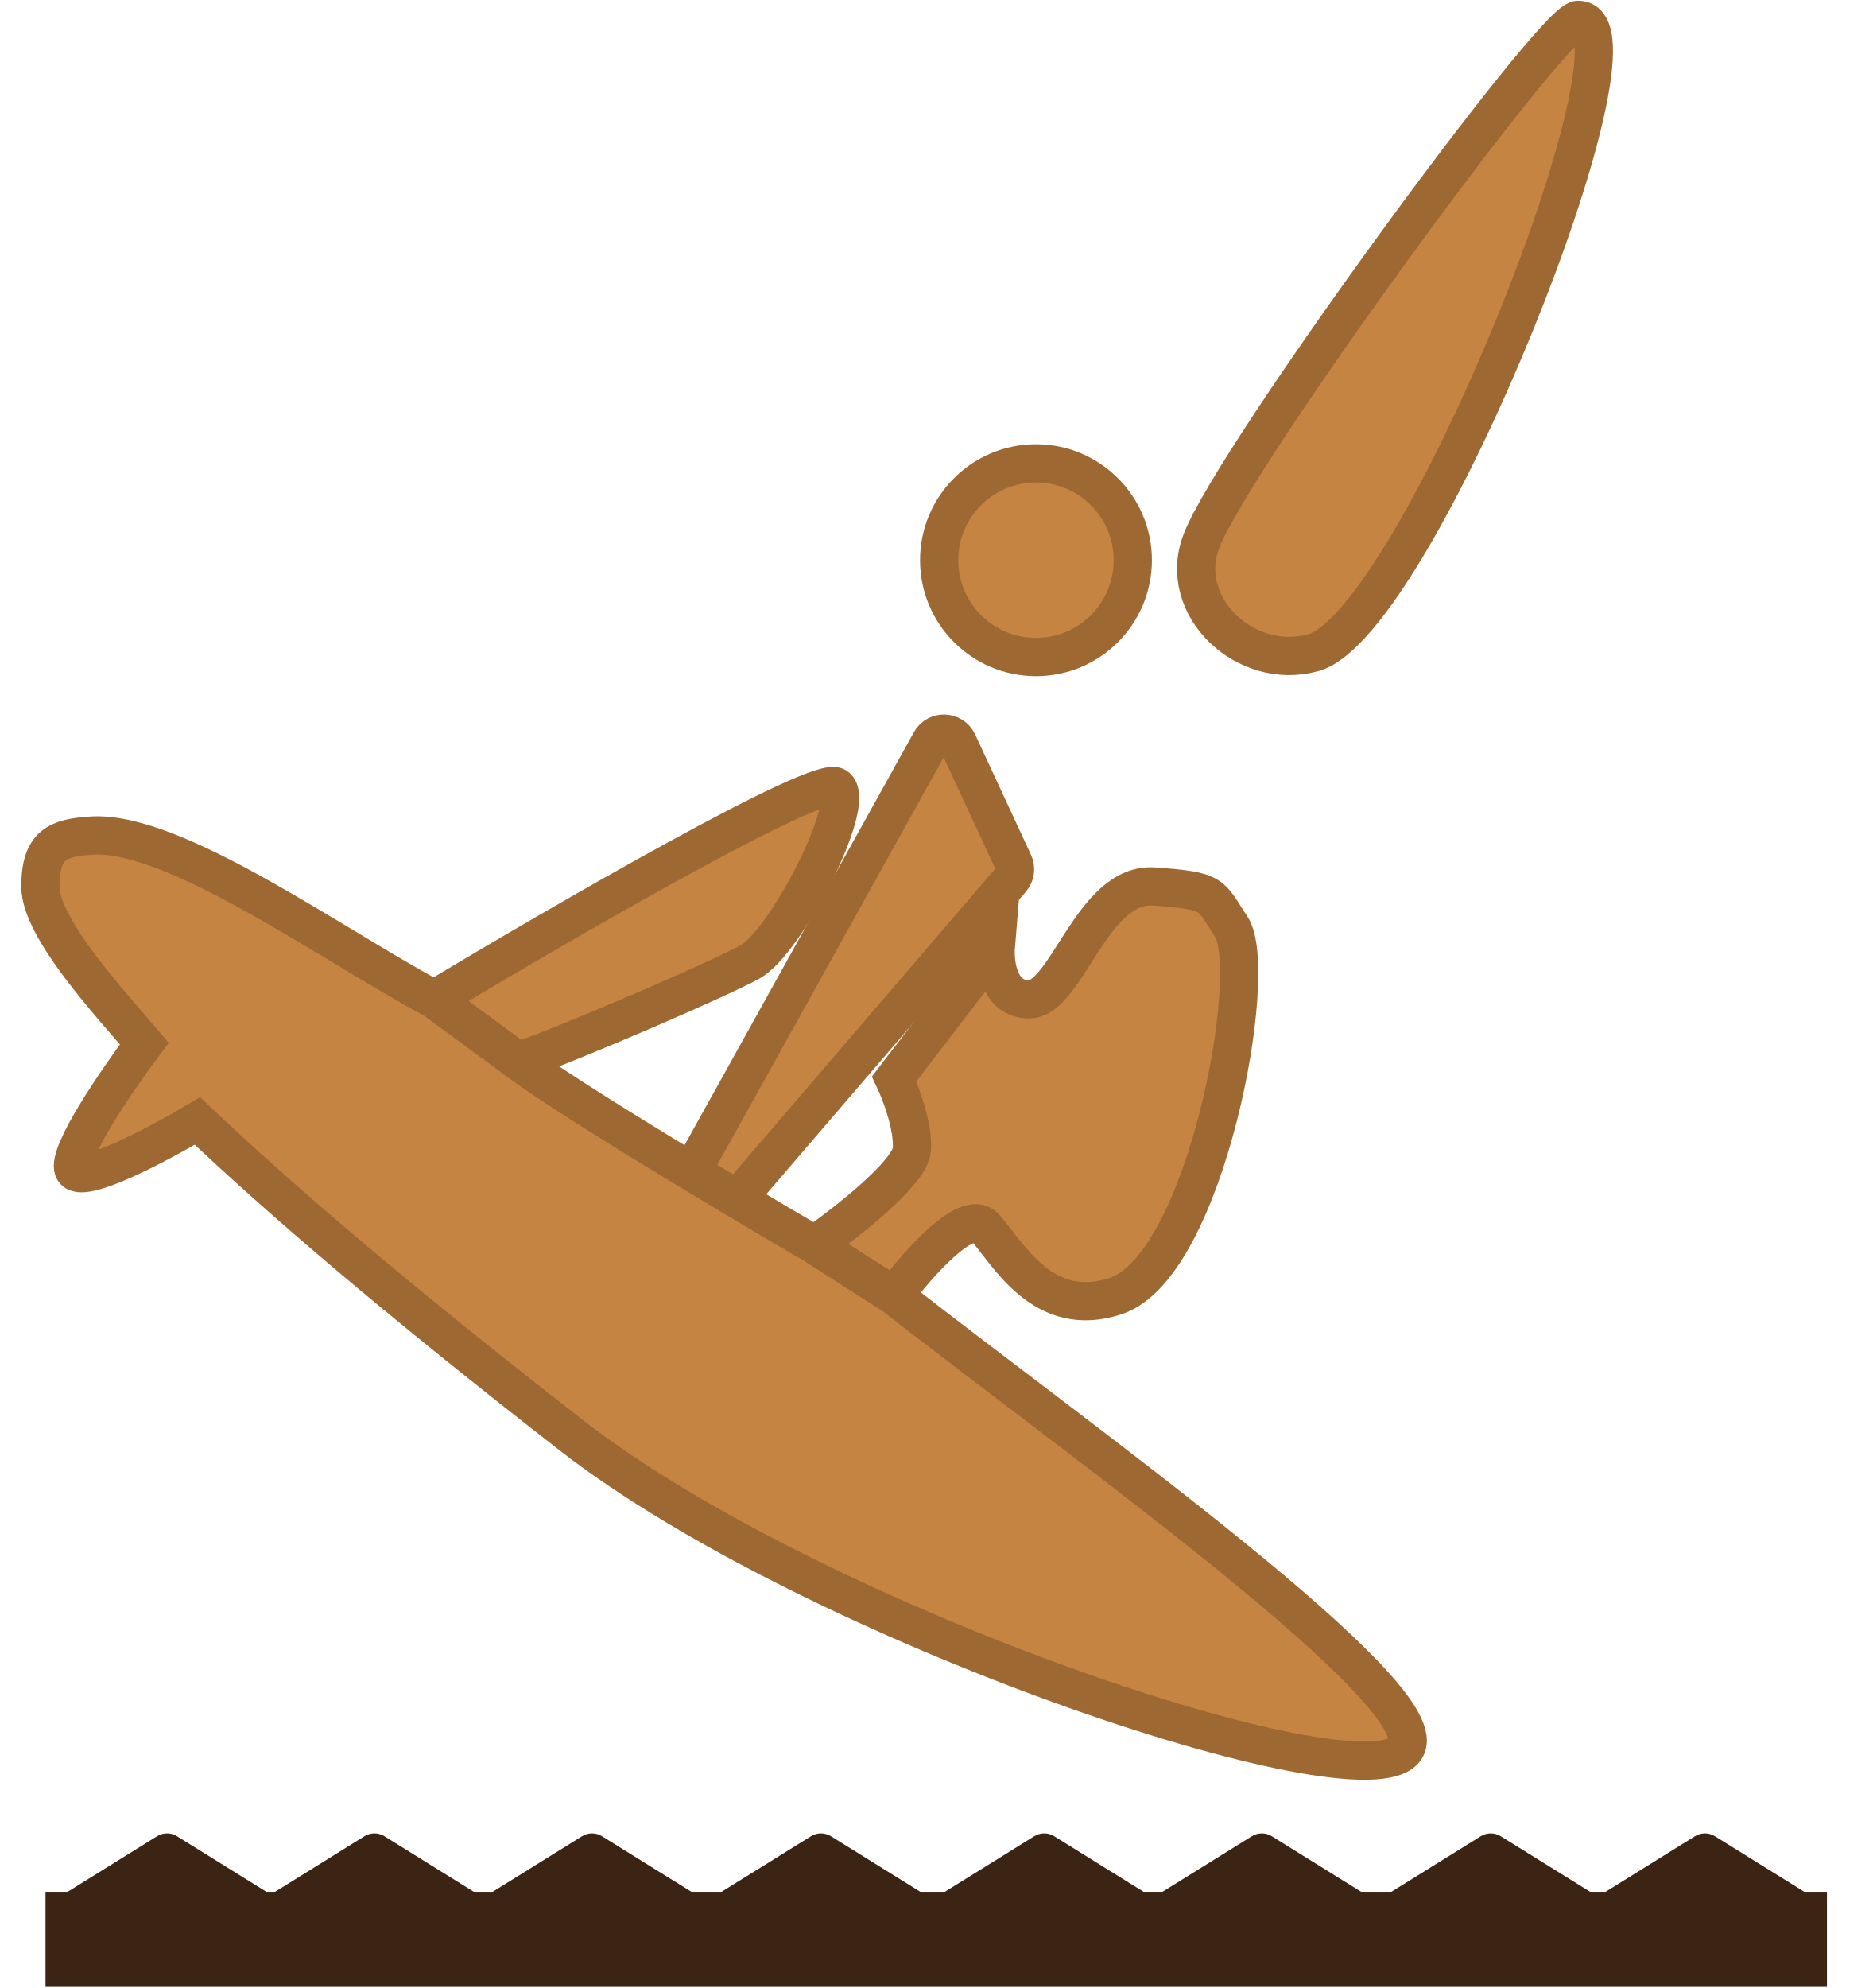
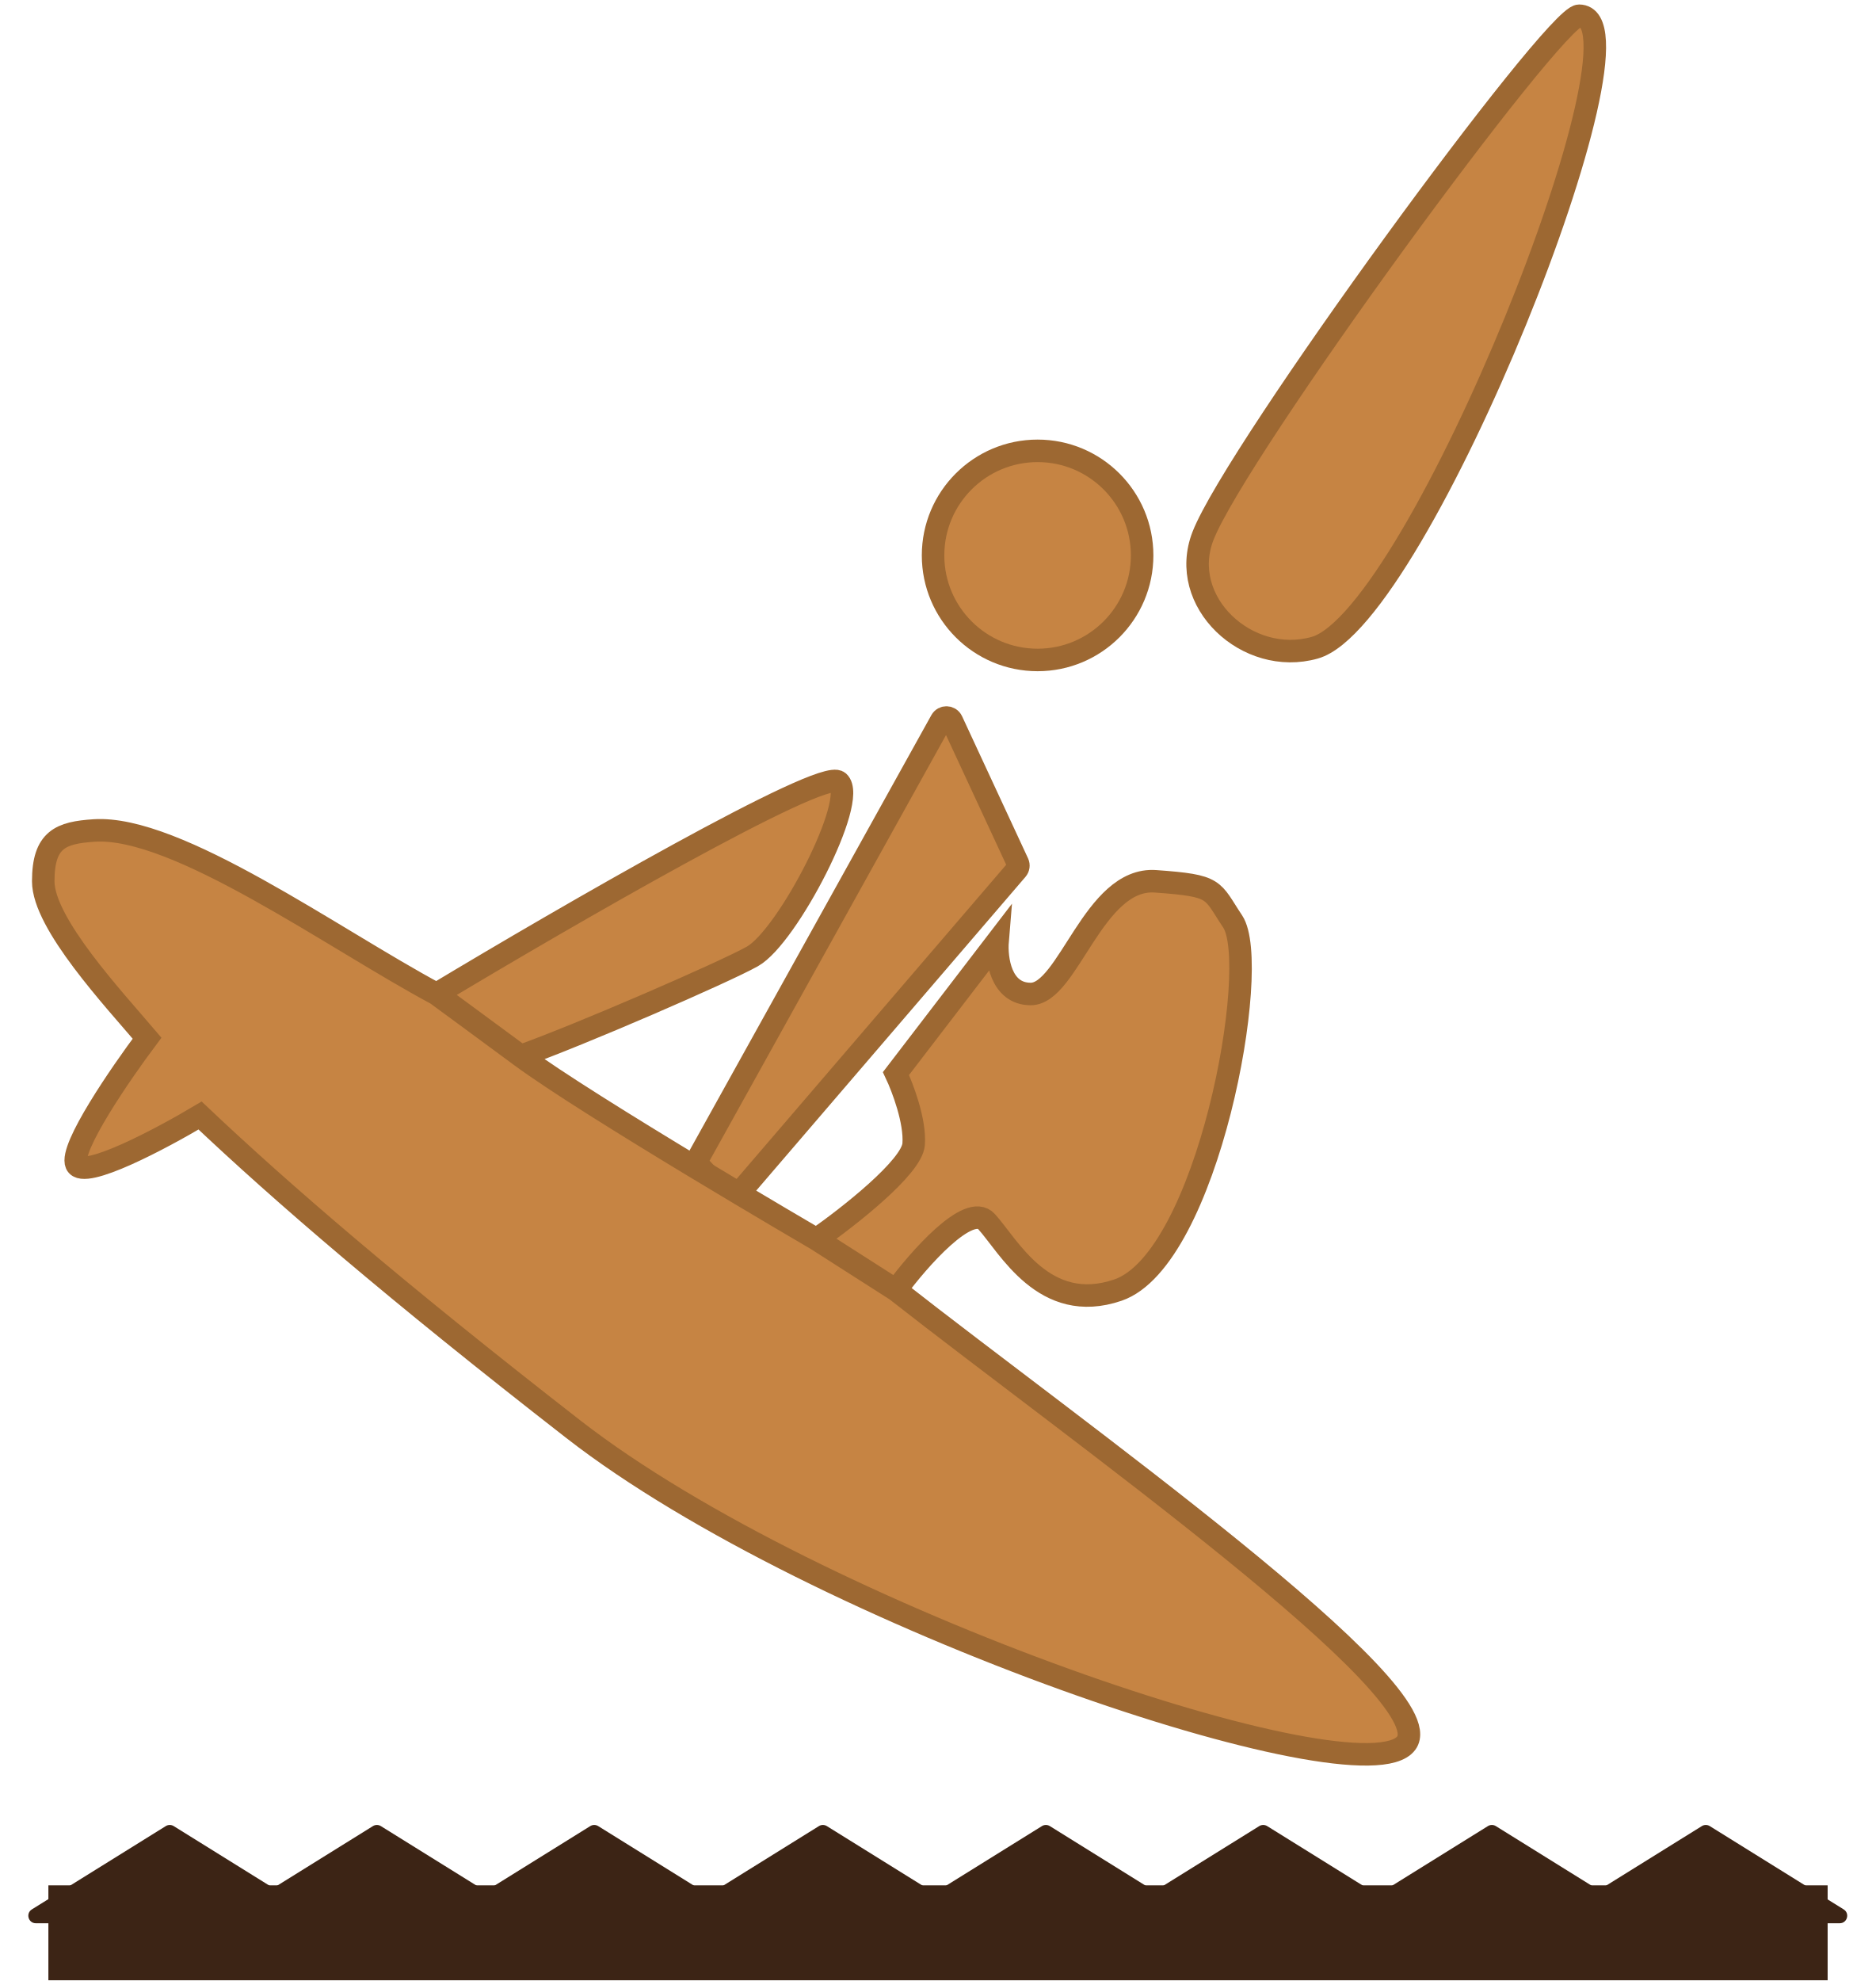
- <svg xmlns="http://www.w3.org/2000/svg" width="49" height="52" viewBox="0 0 49 52" fill="none">
-   <path d="M1.191 51.97V49.484H47.8V51.97H1.191Z" fill="#3C2415" />
-   <path d="M34.366 17.07C37.09 16.297 43.36 0.519 41.29 0.519C40.64 0.519 32.317 11.887 31.438 14.142C30.767 15.863 32.601 17.571 34.366 17.07Z" fill="#C68443" stroke="#9D6832" />
-   <path d="M26.521 22.569L25.06 19.422C24.922 19.125 24.506 19.11 24.348 19.396L18.151 30.55L19.101 31.574L26.462 22.998C26.564 22.879 26.587 22.711 26.521 22.569Z" fill="#C68443" stroke="#9D6832" />
-   <path d="M23.394 28.223L26.056 24.751C26.018 25.214 26.137 26.14 26.924 26.14C27.908 26.14 28.572 23.072 30.193 23.188C31.813 23.304 31.651 23.396 32.214 24.239C32.976 25.38 31.558 33.09 29.209 33.894C27.276 34.555 26.346 32.737 25.767 32.1C25.304 31.591 23.992 33.084 23.394 33.894C28.063 37.559 37.747 44.415 36.762 45.758C35.627 47.305 21.322 42.5 14.945 37.54C10.258 33.894 7.306 31.348 5.165 29.322C4.162 29.92 2.11 31.012 1.925 30.596C1.739 30.179 3.082 28.223 3.776 27.297C2.908 26.274 1.057 24.292 1.057 23.188C1.057 22.084 1.519 21.915 2.388 21.857C4.551 21.713 8.657 24.693 11.357 26.14C14.695 24.133 21.473 20.214 21.89 20.584C22.411 21.047 20.559 24.635 19.633 25.156C18.892 25.572 15.087 27.222 13.563 27.762C15.367 29.095 21.311 32.563 21.311 32.563C22.141 31.984 23.811 30.677 23.857 30.075C23.904 29.473 23.568 28.589 23.394 28.223Z" fill="#C68443" />
-   <path d="M23.394 33.894C23.992 33.084 25.304 31.591 25.767 32.1C26.346 32.737 27.276 34.555 29.209 33.894C31.558 33.09 32.976 25.38 32.214 24.239C31.651 23.396 31.813 23.304 30.193 23.188C28.572 23.072 27.908 26.14 26.924 26.14C26.137 26.14 26.018 25.214 26.056 24.751L23.394 28.223C23.568 28.589 23.904 29.473 23.857 30.075C23.811 30.677 22.141 31.984 21.311 32.563M23.394 33.894C28.063 37.559 37.747 44.415 36.762 45.758C35.627 47.305 21.322 42.5 14.945 37.54C10.258 33.894 7.306 31.348 5.165 29.322C4.162 29.92 2.11 31.012 1.925 30.596C1.739 30.179 3.082 28.223 3.776 27.297C2.908 26.274 1.057 24.292 1.057 23.188C1.057 22.084 1.519 21.915 2.388 21.857C4.551 21.713 8.657 24.693 11.357 26.14M23.394 33.894L21.311 32.563M11.357 26.14C14.695 24.133 21.473 20.214 21.89 20.584C22.411 21.047 20.559 24.635 19.633 25.156C18.892 25.572 15.087 27.222 13.563 27.762M11.357 26.14C11.357 26.14 12.601 27.051 13.563 27.762M13.563 27.762C15.367 29.095 21.311 32.563 21.311 32.563" stroke="#9D6832" />
-   <circle cx="27.105" cy="14.653" r="2.533" fill="#C68443" stroke="#9D6832" />
-   <path d="M4.106 48.032C4.268 47.931 4.473 47.931 4.634 48.032L7.079 49.552C7.507 49.818 7.318 50.477 6.815 50.477H1.925C1.422 50.477 1.234 49.818 1.661 49.552L4.106 48.032Z" fill="#3C2415" />
-   <path d="M9.533 48.032C9.694 47.931 9.899 47.931 10.061 48.032L12.506 49.552C12.933 49.818 12.745 50.477 12.242 50.477H7.352C6.849 50.477 6.661 49.818 7.088 49.552L9.533 48.032Z" fill="#3C2415" />
-   <path d="M15.226 48.032C15.388 47.931 15.592 47.931 15.754 48.032L18.199 49.552C18.626 49.818 18.438 50.477 17.935 50.477H13.045C12.542 50.477 12.354 49.818 12.781 49.552L15.226 48.032Z" fill="#3C2415" />
-   <path d="M21.216 48.032C21.377 47.931 21.582 47.931 21.744 48.032L24.189 49.552C24.616 49.818 24.428 50.477 23.925 50.477H19.035C18.532 50.477 18.343 49.818 18.77 49.552L21.216 48.032Z" fill="#3C2415" />
-   <path d="M27.057 48.032C27.219 47.931 27.424 47.931 27.585 48.032L30.03 49.552C30.457 49.818 30.269 50.477 29.766 50.477H24.876C24.373 50.477 24.185 49.818 24.612 49.552L27.057 48.032Z" fill="#3C2415" />
-   <path d="M32.75 48.032C32.912 47.931 33.117 47.931 33.278 48.032L35.723 49.552C36.151 49.818 35.962 50.477 35.459 50.477H30.569C30.066 50.477 29.878 49.818 30.305 49.552L32.75 48.032Z" fill="#3C2415" />
-   <path d="M38.74 48.032C38.902 47.931 39.106 47.931 39.268 48.032L41.713 49.552C42.14 49.818 41.952 50.477 41.449 50.477H36.559C36.056 50.477 35.868 49.818 36.295 49.552L38.74 48.032Z" fill="#3C2415" />
-   <path d="M44.344 48.032C44.506 47.931 44.711 47.931 44.872 48.032L47.317 49.552C47.744 49.818 47.556 50.477 47.053 50.477H42.163C41.66 50.477 41.472 49.818 41.899 49.552L44.344 48.032Z" fill="#3C2415" />
+ <svg xmlns="http://www.w3.org/2000/svg" width="125" height="132" viewBox="0 0 125 132" fill="none">
+   <path d="M3.225 131.951V125.627H121.807V131.951H3.225Z" fill="#3C2415" />
+   <path d="M87.627 43.159C94.558 41.193 110.511 1.049 105.243 1.049C103.59 1.049 82.414 29.972 80.177 35.709C78.469 40.089 83.137 44.433 87.627 43.159Z" fill="#C68443" stroke="#9D6832" stroke-width="1.5" />
+   <path d="M67.836 57.51L63.44 48.042C63.303 47.745 62.887 47.73 62.728 48.016L46.373 77.455L48.791 80.058L67.777 57.938C67.879 57.819 67.902 57.652 67.836 57.51Z" fill="#C68443" stroke="#9D6832" stroke-width="1.5" />
+   <path d="M59.714 71.534L66.487 62.7C66.389 63.878 66.693 66.233 68.695 66.233C71.198 66.233 72.888 58.43 77.01 58.724C81.133 59.019 80.72 59.253 82.153 61.399C84.092 64.302 80.485 83.918 74.508 85.963C69.59 87.645 67.223 83.018 65.751 81.398C64.573 80.103 61.236 83.901 59.714 85.963C71.591 95.288 96.229 112.731 93.725 116.146C90.837 120.084 54.443 107.858 38.218 95.239C26.292 85.963 18.783 79.484 13.335 74.331C10.783 75.853 5.561 78.63 5.09 77.57C4.619 76.51 8.035 71.534 9.802 69.178C7.593 66.577 2.882 61.533 2.882 58.724C2.882 55.916 4.06 55.485 6.268 55.338C11.773 54.971 22.218 62.553 29.09 66.233C37.58 61.129 54.826 51.157 55.886 52.099C57.211 53.277 52.5 62.405 50.144 63.73C48.259 64.79 38.578 68.988 34.701 70.362C39.29 73.754 54.414 82.576 54.414 82.576C56.524 81.104 60.774 77.776 60.892 76.245C61.01 74.714 60.156 72.466 59.714 71.534Z" fill="#C68443" />
+   <path d="M59.714 85.963C61.236 83.901 64.573 80.103 65.751 81.398C67.223 83.018 69.59 87.645 74.508 85.963C80.485 83.918 84.092 64.302 82.153 61.399C80.72 59.253 81.133 59.019 77.01 58.724C72.888 58.43 71.198 66.233 68.695 66.233C66.693 66.233 66.389 63.878 66.487 62.7L59.714 71.534C60.156 72.466 61.01 74.714 60.892 76.245C60.774 77.776 56.524 81.104 54.414 82.576M59.714 85.963C71.591 95.288 96.229 112.731 93.725 116.146C90.837 120.084 54.443 107.858 38.218 95.239C26.292 85.963 18.783 79.484 13.335 74.331C10.783 75.853 5.561 78.63 5.09 77.57C4.619 76.51 8.035 71.534 9.802 69.178C7.593 66.577 2.882 61.533 2.882 58.724C2.882 55.916 4.06 55.485 6.268 55.338C11.773 54.971 22.218 62.553 29.09 66.233M59.714 85.963L54.414 82.576M29.09 66.233C37.58 61.129 54.826 51.157 55.886 52.099C57.211 53.277 52.5 62.405 50.144 63.73C48.259 64.79 38.578 68.988 34.701 70.362M29.09 66.233C29.09 66.233 32.254 68.552 34.701 70.362M34.701 70.362C39.29 73.754 54.414 82.576 54.414 82.576" stroke="#9D6832" stroke-width="1.5" />
+   <circle cx="69.153" cy="37.008" r="6.967" fill="#C68443" stroke="#9D6832" stroke-width="1.5" />
+   <path d="M11.049 121.678C11.211 121.577 11.415 121.577 11.577 121.678L20.501 127.228C20.928 127.493 20.74 128.152 20.237 128.152H2.389C1.886 128.152 1.698 127.493 2.125 127.228L11.049 121.678Z" fill="#3C2415" />
+   <path d="M24.855 121.678C25.016 121.577 25.221 121.577 25.383 121.678L34.307 127.228C34.734 127.493 34.546 128.152 34.043 128.152H16.195C15.692 128.152 15.503 127.493 15.931 127.228L24.855 121.678Z" fill="#3C2415" />
+   <path d="M39.34 121.678C39.501 121.577 39.706 121.577 39.868 121.678L48.792 127.228C49.219 127.493 49.031 128.152 48.528 128.152H30.679C30.177 128.152 29.988 127.493 30.415 127.228L39.34 121.678Z" fill="#3C2415" />
+   <path d="M54.579 121.678C54.74 121.577 54.945 121.577 55.107 121.678L64.031 127.228C64.458 127.493 64.27 128.152 63.767 128.152H45.919C45.416 128.152 45.227 127.493 45.655 127.228L54.579 121.678Z" fill="#3C2415" />
+   <path d="M69.441 121.678C69.602 121.577 69.807 121.577 69.969 121.678L78.893 127.228C79.32 127.493 79.132 128.152 78.629 128.152H60.781C60.278 128.152 60.089 127.493 60.516 127.228L69.441 121.678Z" fill="#3C2415" />
+   <path d="M83.925 121.678C84.087 121.577 84.292 121.577 84.454 121.678L93.378 127.228C93.805 127.493 93.617 128.152 93.114 128.152H75.265C74.762 128.152 74.574 127.493 75.001 127.228L83.925 121.678Z" fill="#3C2415" />
+   <path d="M99.165 121.678C99.326 121.577 99.531 121.577 99.693 121.678L108.617 127.228C109.044 127.493 108.856 128.152 108.353 128.152H90.505C90.002 128.152 89.814 127.493 90.24 127.228L99.165 121.678Z" fill="#3C2415" />
+   <path d="M113.423 121.678C113.584 121.577 113.789 121.577 113.951 121.678L122.875 127.228C123.302 127.493 123.114 128.152 122.611 128.152H104.762C104.259 128.152 104.071 127.493 104.498 127.228L113.423 121.678Z" fill="#3C2415" />
</svg>
